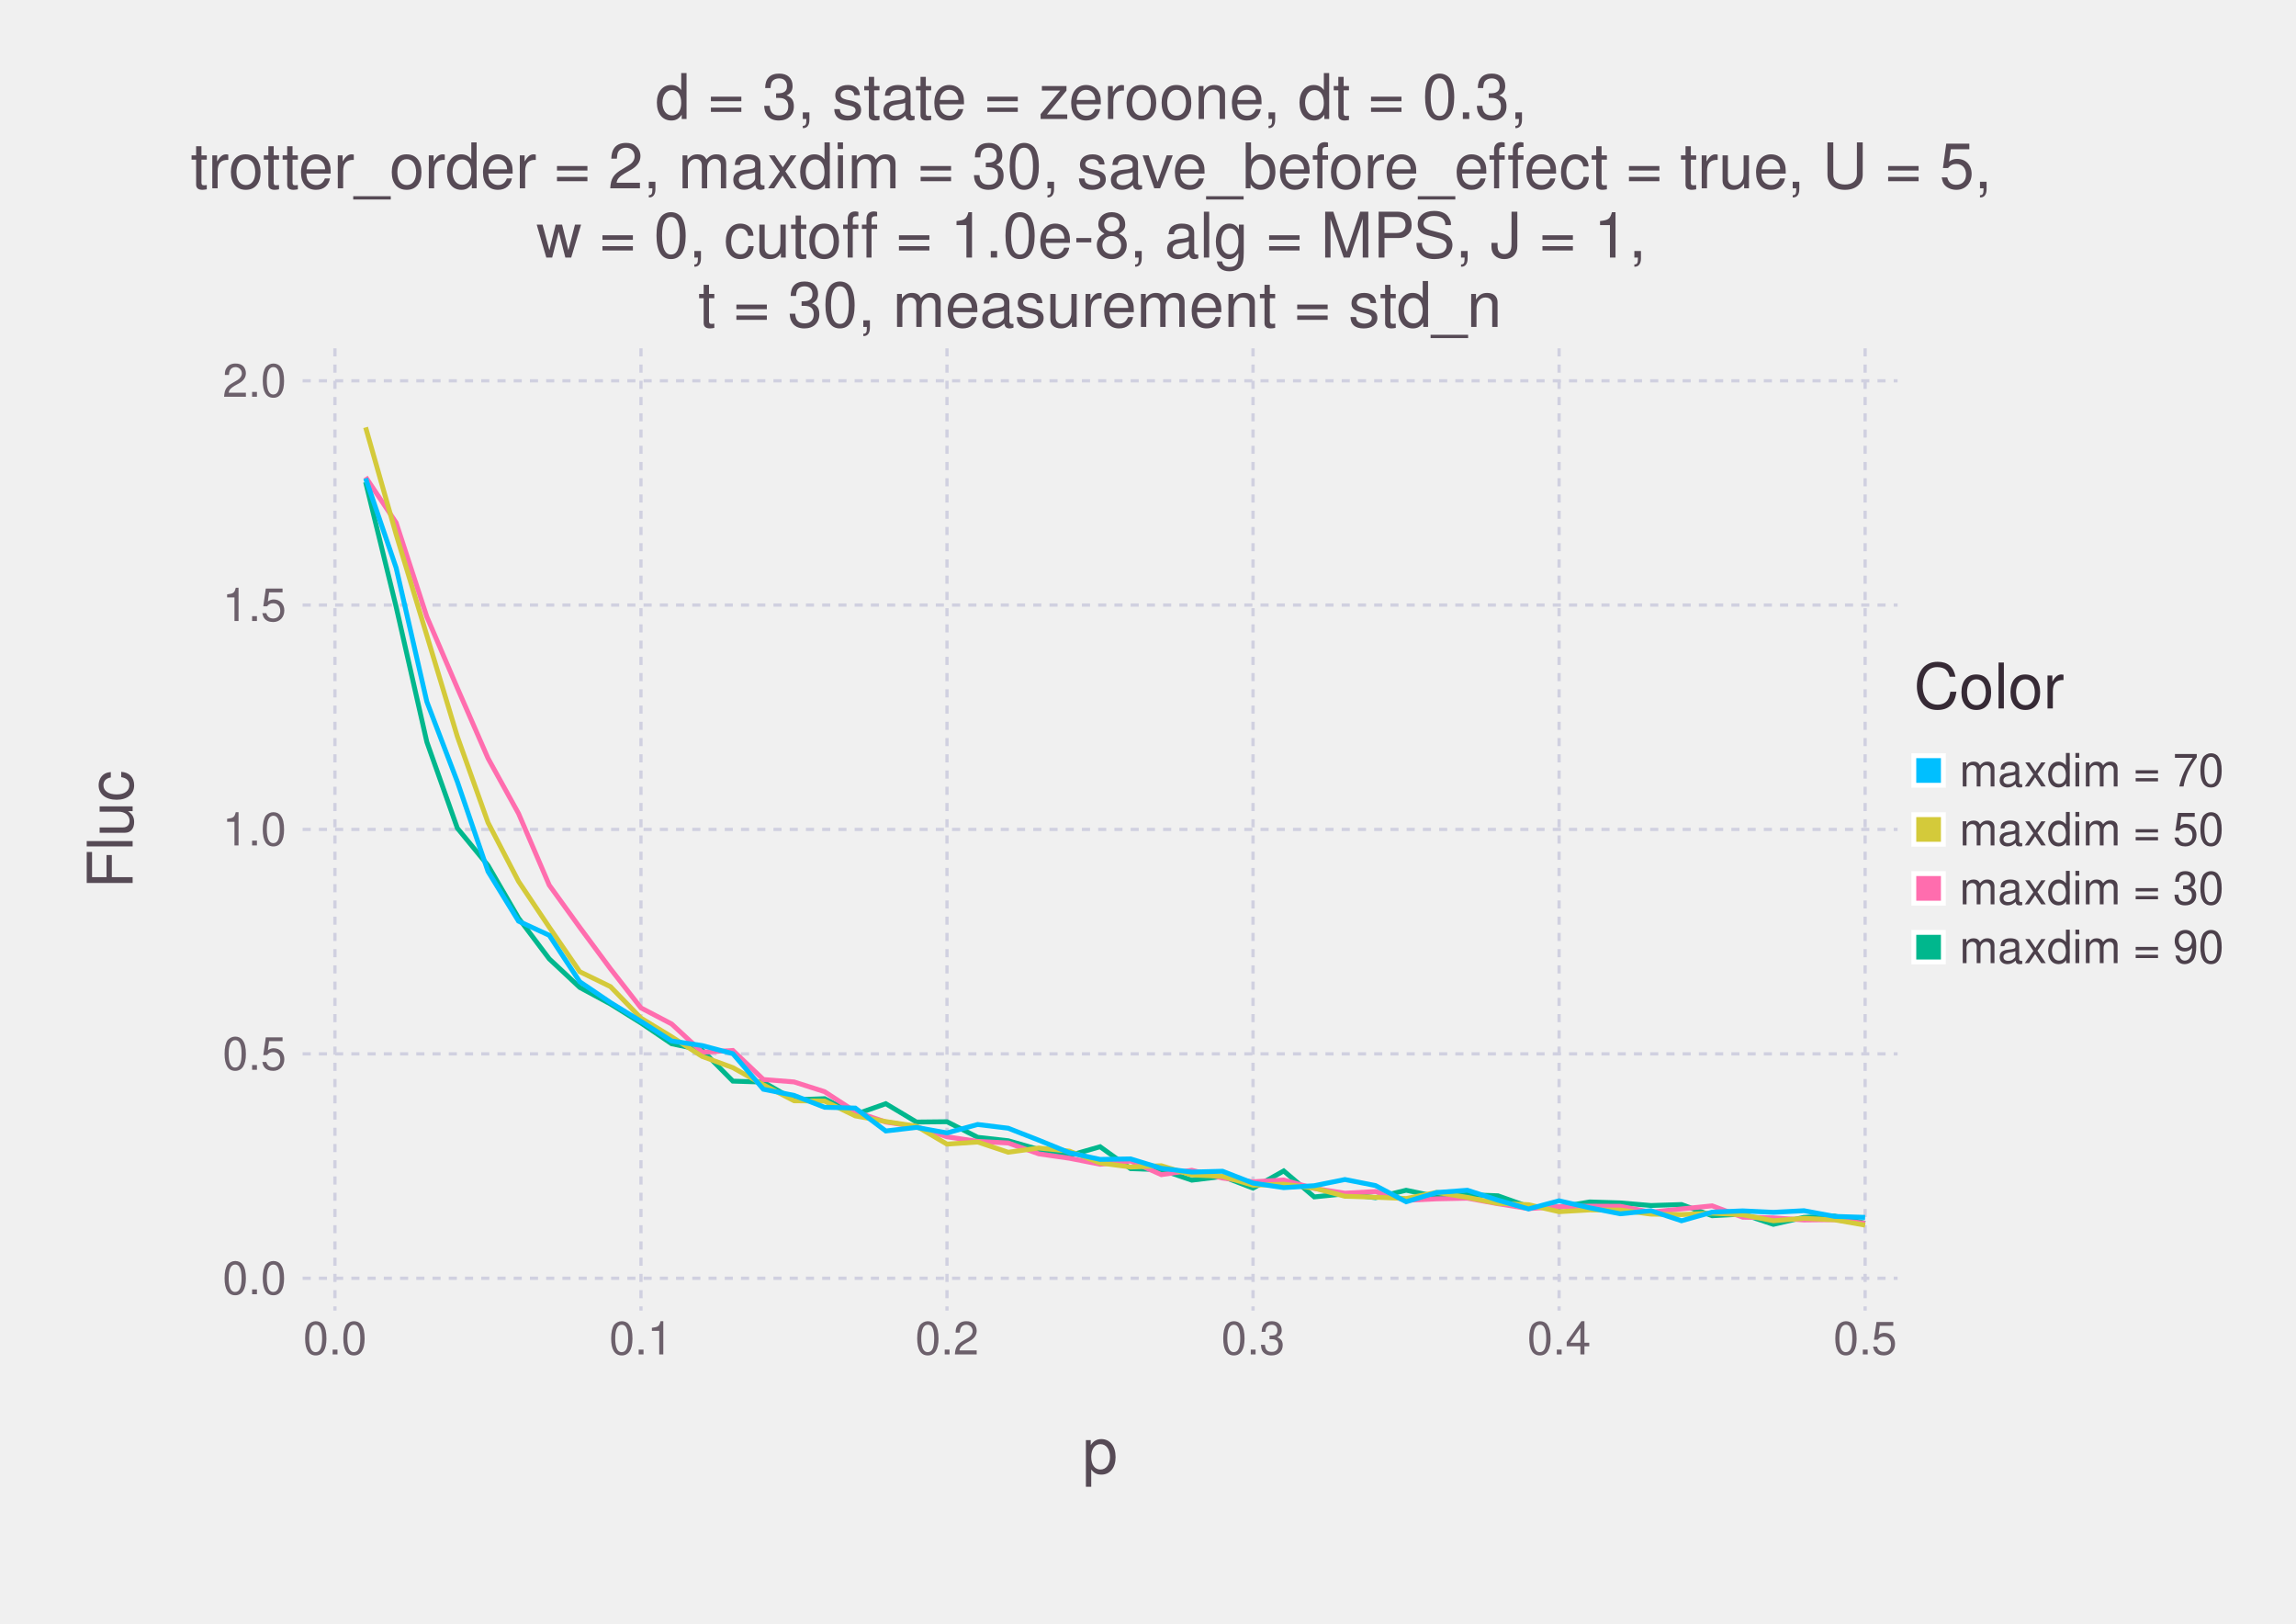
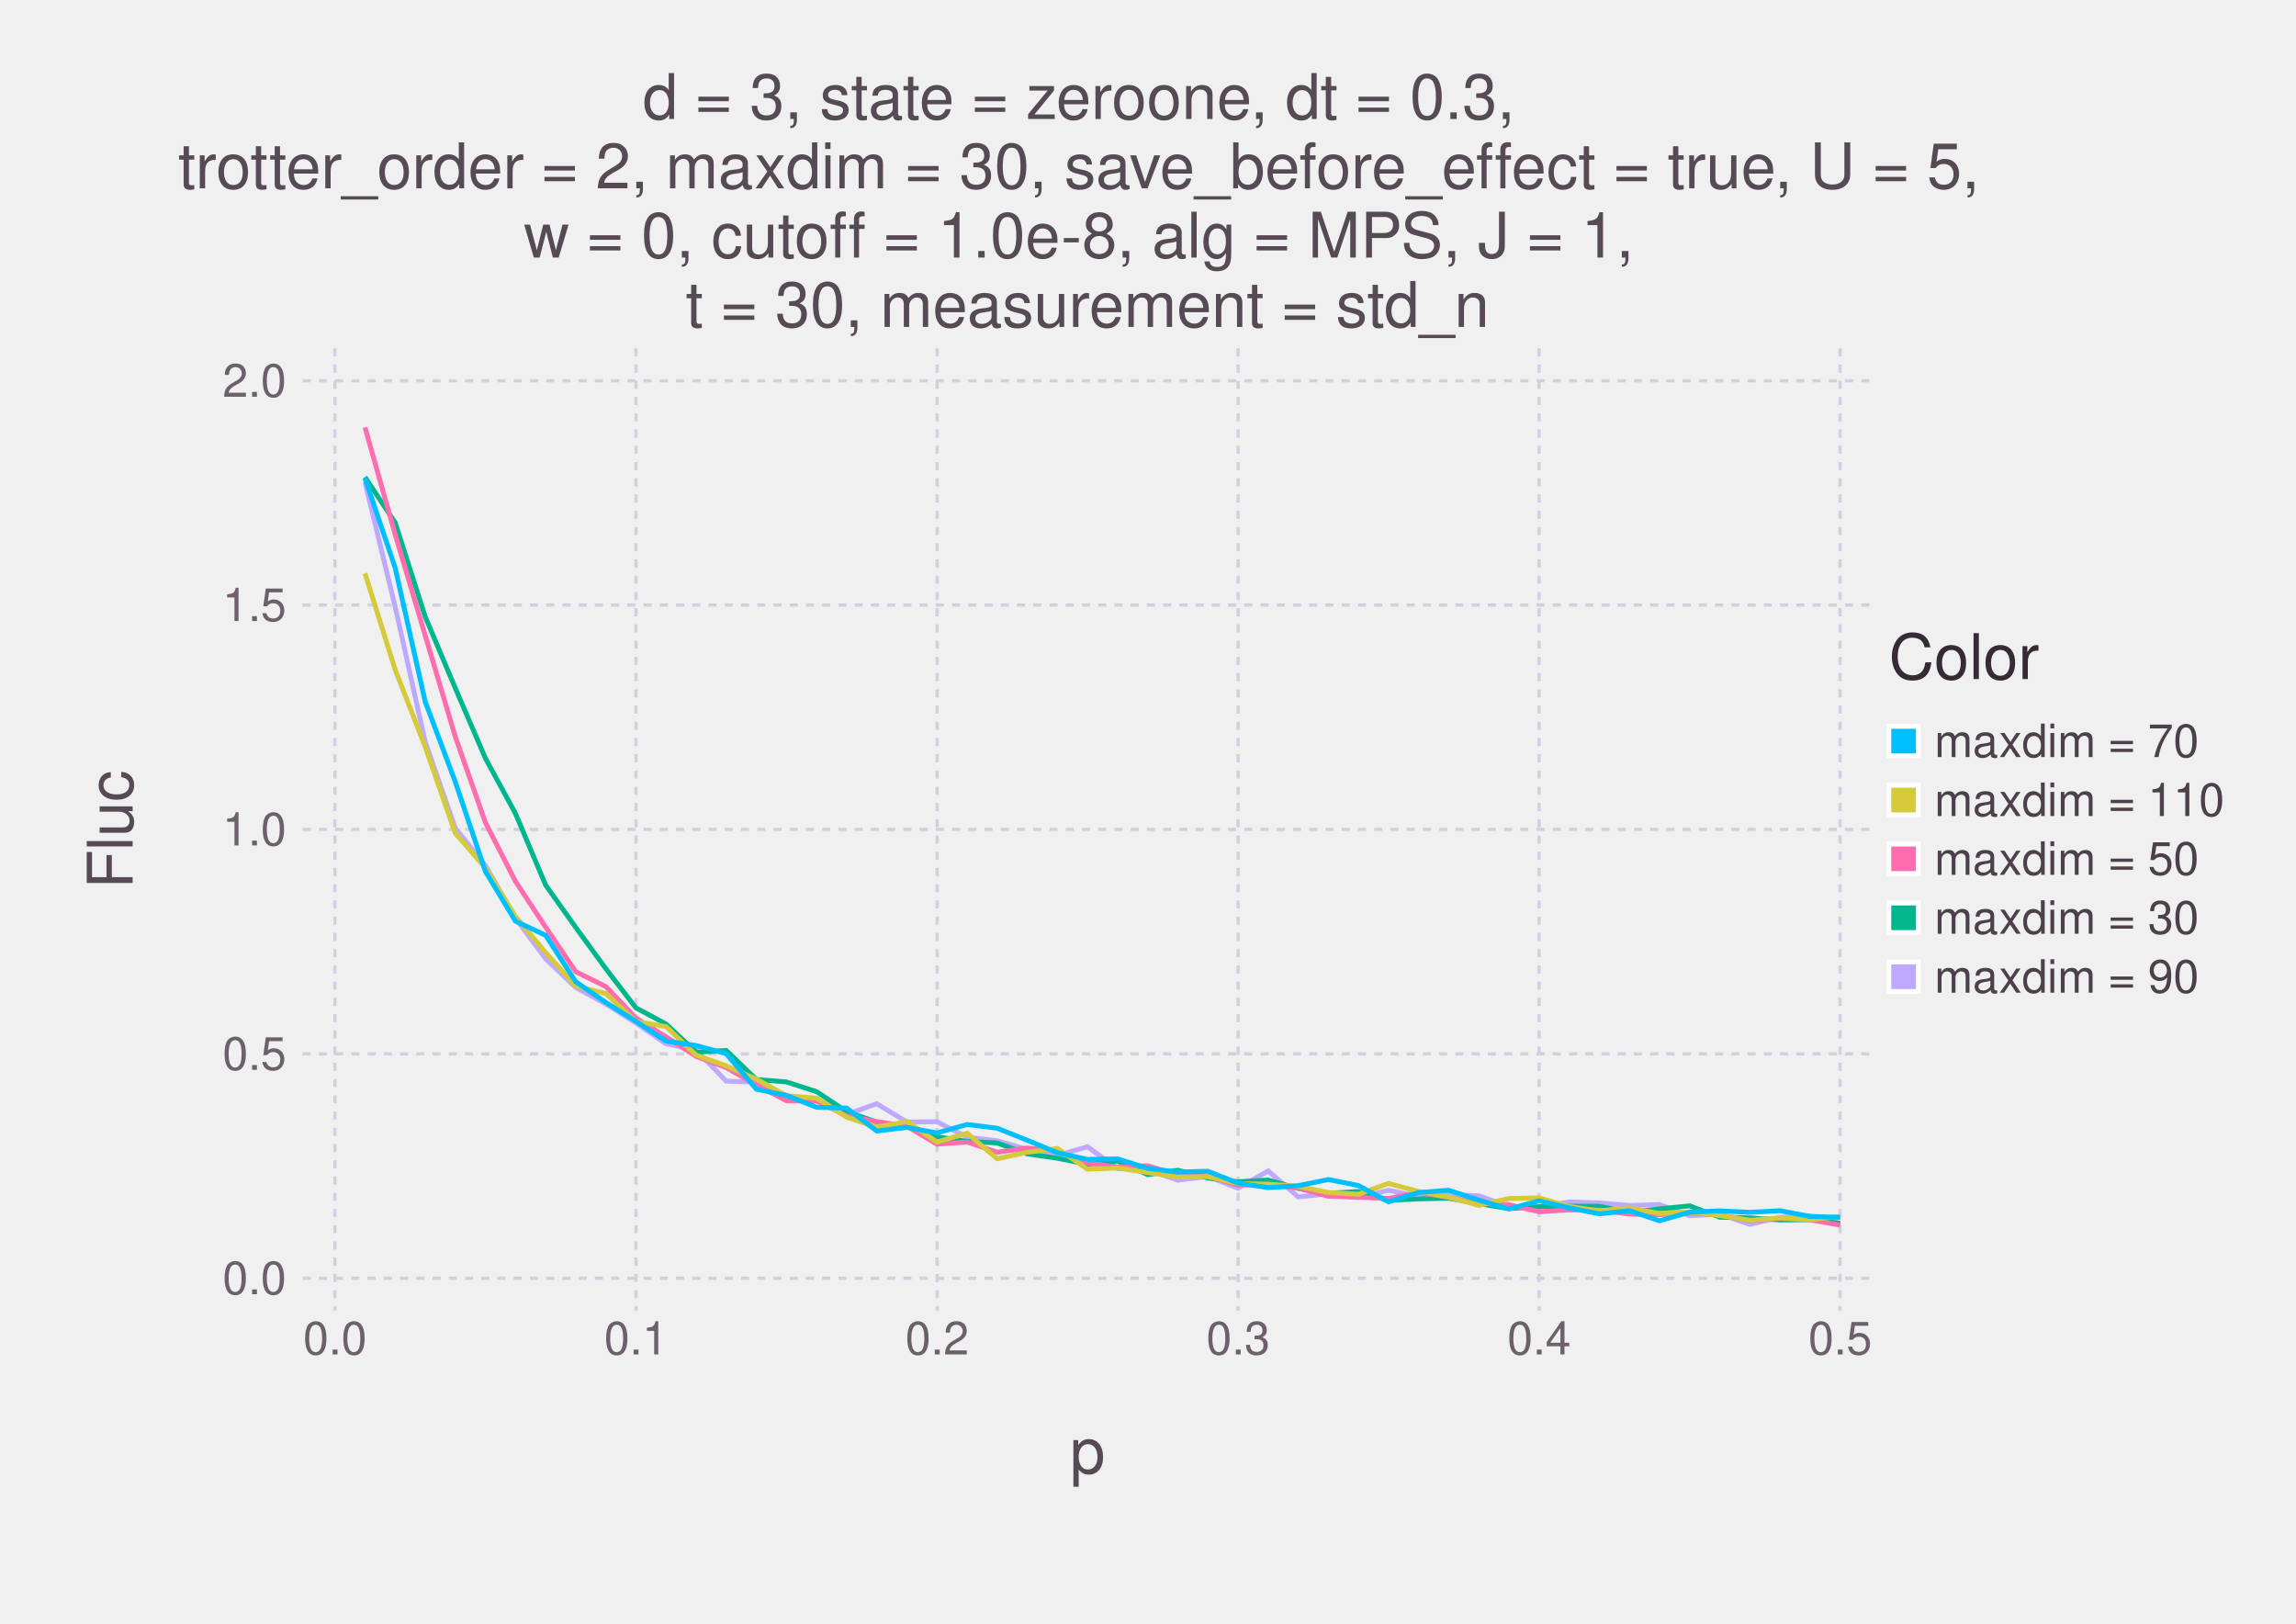
<svg xmlns="http://www.w3.org/2000/svg" version="1.2" width="141.42mm" height="100mm" viewBox="0 0 141.42 100" stroke="none" fill="#000000" stroke-width="0.3" font-size="3.88">
  <defs>
    <marker id="arrow" markerWidth="15" markerHeight="7" refX="5" refY="3.5" orient="auto" markerUnits="strokeWidth">
      <path d="M0,0 L15,3.5 L0,7 z" stroke="context-stroke" fill="context-stroke" />
    </marker>
  </defs>
  <g class="plotroot xscalable yscalable" id="img-74cbd6b1-1">
    <g font-size="3.88" font-family="'PT Sans','Helvetica Neue','Helvetica',sans-serif" fill="#564A55" stroke="#000000" stroke-opacity="0.000" id="img-74cbd6b1-2">
-       <g transform="translate(67.76,88.39)">
+       <g transform="translate(66.99,88.39)">
        <g class="primitive">
          <text text-anchor="middle" dy="0.6em">p</text>
        </g>
      </g>
    </g>
    <g class="guide xlabels" font-size="2.82" font-family="'PT Sans Caption','Helvetica Neue','Helvetica',sans-serif" fill="#6C606B" id="img-74cbd6b1-3">
      <g transform="translate(20.63,81.72)">
        <g class="primitive">
          <text text-anchor="middle" dy="0.6em">0.0</text>
        </g>
      </g>
-       <g transform="translate(39.48,81.72)">
+       <g transform="translate(39.17,81.72)">
        <g class="primitive">
          <text text-anchor="middle" dy="0.6em">0.1</text>
        </g>
      </g>
-       <g transform="translate(58.33,81.72)">
+       <g transform="translate(57.72,81.72)">
        <g class="primitive">
          <text text-anchor="middle" dy="0.6em">0.2</text>
        </g>
      </g>
-       <g transform="translate(77.18,81.72)">
+       <g transform="translate(76.26,81.72)">
        <g class="primitive">
          <text text-anchor="middle" dy="0.6em">0.3</text>
        </g>
      </g>
-       <g transform="translate(96.03,81.72)">
+       <g transform="translate(94.8,81.72)">
        <g class="primitive">
          <text text-anchor="middle" dy="0.6em">0.4</text>
        </g>
      </g>
-       <g transform="translate(114.88,81.72)">
+       <g transform="translate(113.34,81.72)">
        <g class="primitive">
          <text text-anchor="middle" dy="0.6em">0.5</text>
        </g>
      </g>
    </g>
    <g class="guide colorkey" id="img-74cbd6b1-4">
      <g fill="#4C404B" font-size="2.82" font-family="'PT Sans','Helvetica Neue','Helvetica',sans-serif" id="img-74cbd6b1-5">
-         <g transform="translate(120.69,47.45)" id="img-74cbd6b1-6" class="color_maxdim_=_70">
+         <g transform="translate(119.15,45.64)" id="img-74cbd6b1-6" class="color_maxdim_=_70">
          <g class="primitive">
            <text dy="0.35em">maxdim = 70</text>
          </g>
        </g>
-         <g transform="translate(120.69,51.08)" id="img-74cbd6b1-7" class="color_maxdim_=_50">
+         <g transform="translate(119.15,49.27)" id="img-74cbd6b1-7" class="color_maxdim_=_110">
+           <g class="primitive">
+             <text dy="0.35em">maxdim = 110</text>
+           </g>
+         </g>
+         <g transform="translate(119.15,52.89)" id="img-74cbd6b1-8" class="color_maxdim_=_50">
          <g class="primitive">
            <text dy="0.35em">maxdim = 50</text>
          </g>
        </g>
-         <g transform="translate(120.69,54.71)" id="img-74cbd6b1-8" class="color_maxdim_=_30">
+         <g transform="translate(119.15,56.52)" id="img-74cbd6b1-9" class="color_maxdim_=_30">
          <g class="primitive">
            <text dy="0.35em">maxdim = 30</text>
          </g>
        </g>
-         <g transform="translate(120.69,58.33)" id="img-74cbd6b1-9" class="color_maxdim_=_90">
+         <g transform="translate(119.15,60.15)" id="img-74cbd6b1-10" class="color_maxdim_=_90">
          <g class="primitive">
            <text dy="0.35em">maxdim = 90</text>
          </g>
        </g>
      </g>
-       <g fill-opacity="1" id="img-74cbd6b1-10">
-         <g transform="translate(118.79,47.45)" id="img-74cbd6b1-11" fill="#00BFFF" class="color_maxdim_=_70" stroke="#FFFFFF">
-           <path d="M-0.91,-0.91 L0.91,-0.91 0.91,0.91 -0.91,0.91  z" class="primitive" />
-         </g>
-         <g transform="translate(118.79,51.08)" id="img-74cbd6b1-12" fill="#D4CA3A" class="color_maxdim_=_50" stroke="#FFFFFF">
-           <path d="M-0.91,-0.91 L0.91,-0.91 0.91,0.91 -0.91,0.91  z" class="primitive" />
-         </g>
-         <g transform="translate(118.79,54.71)" id="img-74cbd6b1-13" fill="#FF6DAE" class="color_maxdim_=_30" stroke="#FFFFFF">
-           <path d="M-0.91,-0.91 L0.91,-0.91 0.91,0.91 -0.91,0.91  z" class="primitive" />
-         </g>
-         <g transform="translate(118.79,58.33)" id="img-74cbd6b1-14" fill="#00B78D" class="color_maxdim_=_90" stroke="#FFFFFF">
-           <path d="M-0.91,-0.91 L0.91,-0.91 0.91,0.91 -0.91,0.91  z" class="primitive" />
-         </g>
-       </g>
-       <g fill="#362A35" font-size="3.88" font-family="'PT Sans','Helvetica Neue','Helvetica',sans-serif" stroke="#000000" stroke-opacity="0.000" id="img-74cbd6b1-15">
-         <g transform="translate(117.88,43.63)" id="img-74cbd6b1-16">
+       <g fill-opacity="1" id="img-74cbd6b1-11">
+         <g transform="translate(117.25,45.64)" id="img-74cbd6b1-12" fill="#00BFFF" class="color_maxdim_=_70" stroke="#FFFFFF">
+           <path d="M-0.91,-0.91 L0.91,-0.91 0.91,0.91 -0.91,0.91  z" class="primitive" />
+         </g>
+         <g transform="translate(117.25,49.27)" id="img-74cbd6b1-13" fill="#D4CA3A" class="color_maxdim_=_110" stroke="#FFFFFF">
+           <path d="M-0.91,-0.91 L0.91,-0.91 0.91,0.91 -0.91,0.91  z" class="primitive" />
+         </g>
+         <g transform="translate(117.25,52.89)" id="img-74cbd6b1-14" fill="#FF6DAE" class="color_maxdim_=_50" stroke="#FFFFFF">
+           <path d="M-0.91,-0.91 L0.91,-0.91 0.91,0.91 -0.91,0.91  z" class="primitive" />
+         </g>
+         <g transform="translate(117.25,56.52)" id="img-74cbd6b1-15" fill="#00B78D" class="color_maxdim_=_30" stroke="#FFFFFF">
+           <path d="M-0.91,-0.91 L0.91,-0.91 0.91,0.91 -0.91,0.91  z" class="primitive" />
+         </g>
+         <g transform="translate(117.25,60.15)" id="img-74cbd6b1-16" fill="#BEA9FF" class="color_maxdim_=_90" stroke="#FFFFFF">
+           <path d="M-0.91,-0.91 L0.91,-0.91 0.91,0.91 -0.91,0.91  z" class="primitive" />
+         </g>
+       </g>
+       <g fill="#362A35" font-size="3.88" font-family="'PT Sans','Helvetica Neue','Helvetica',sans-serif" stroke="#000000" stroke-opacity="0.000" id="img-74cbd6b1-17">
+         <g transform="translate(116.34,41.82)" id="img-74cbd6b1-18">
          <g class="primitive">
            <text dy="-0em">Color</text>
          </g>
        </g>
      </g>
    </g>
-     <g clip-path="url(#img-74cbd6b1-17)">
-       <g id="img-74cbd6b1-18">
-         <g pointer-events="visible" stroke-width="0.3" fill="#000000" fill-opacity="0.000" stroke="#000000" stroke-opacity="0.000" class="guide background" id="img-74cbd6b1-19">
-           <g transform="translate(67.76,51.08)" id="img-74cbd6b1-20">
-             <path d="M-49.12,-29.63 L49.12,-29.63 49.12,29.63 -49.12,29.63  z" class="primitive" />
-           </g>
-         </g>
-         <g class="guide ygridlines xfixed" stroke-dasharray="0.5,0.5" stroke-width="0.2" stroke="#D0D0E0" id="img-74cbd6b1-21">
-           <g transform="translate(67.76,78.72)" id="img-74cbd6b1-22">
-             <path fill="none" d="M-49.12,0 L49.12,0 " class="primitive" />
-           </g>
-           <g transform="translate(67.76,64.9)" id="img-74cbd6b1-23">
-             <path fill="none" d="M-49.12,0 L49.12,0 " class="primitive" />
-           </g>
-           <g transform="translate(67.76,51.08)" id="img-74cbd6b1-24">
-             <path fill="none" d="M-49.12,0 L49.12,0 " class="primitive" />
-           </g>
-           <g transform="translate(67.76,37.26)" id="img-74cbd6b1-25">
-             <path fill="none" d="M-49.12,0 L49.12,0 " class="primitive" />
-           </g>
-           <g transform="translate(67.76,23.45)" id="img-74cbd6b1-26">
-             <path fill="none" d="M-49.12,0 L49.12,0 " class="primitive" />
-           </g>
-         </g>
-         <g class="guide xgridlines yfixed" stroke-dasharray="0.5,0.5" stroke-width="0.2" stroke="#D0D0E0" id="img-74cbd6b1-27">
-           <g transform="translate(20.63,51.08)" id="img-74cbd6b1-28">
-             <path fill="none" d="M0,-29.63 L0,29.63 " class="primitive" />
-           </g>
-           <g transform="translate(39.48,51.08)" id="img-74cbd6b1-29">
-             <path fill="none" d="M0,-29.63 L0,29.63 " class="primitive" />
-           </g>
-           <g transform="translate(58.33,51.08)" id="img-74cbd6b1-30">
-             <path fill="none" d="M0,-29.63 L0,29.63 " class="primitive" />
-           </g>
-           <g transform="translate(77.18,51.08)" id="img-74cbd6b1-31">
-             <path fill="none" d="M0,-29.63 L0,29.63 " class="primitive" />
-           </g>
-           <g transform="translate(96.03,51.08)" id="img-74cbd6b1-32">
-             <path fill="none" d="M0,-29.63 L0,29.63 " class="primitive" />
-           </g>
-           <g transform="translate(114.88,51.08)" id="img-74cbd6b1-33">
-             <path fill="none" d="M0,-29.63 L0,29.63 " class="primitive" />
-           </g>
-         </g>
-         <g class="plotpanel" id="img-74cbd6b1-34">
-           <g stroke-width="0.3" fill="#000000" fill-opacity="0.000" class="geometry" id="img-74cbd6b1-35">
-             <g class="color_maxdim_=_90" stroke-dasharray="none" stroke="#00B78D" id="img-74cbd6b1-36">
-               <g transform="translate(68.7,67.77)" id="img-74cbd6b1-37">
-                 <path fill="none" d="M-46.18,-38.08 L-44.3,-30.4 -42.41,-22.08 -40.53,-16.77 -38.64,-14.47 -36.76,-11.23 -34.87,-8.72 -32.99,-6.96 -31.1,-5.94 -29.22,-4.77 -27.33,-3.49 -25.45,-3.1 -23.56,-1.19 -21.68,-1.13 -19.79,-0.04 -17.91,-0.11 -16.02,0.86 -14.14,0.2 -12.25,1.33 -10.37,1.31 -8.48,2.27 -6.6,2.48 -4.71,3.02 -2.83,3.39 -0.94,2.85 0.94,4.2 2.83,4.27 4.71,4.91 6.6,4.68 8.48,5.4 10.37,4.34 12.25,5.94 14.14,5.75 16.02,5.99 17.91,5.53 19.79,5.92 21.68,5.8 23.56,5.87 25.45,6.54 27.33,6.57 29.22,6.25 31.1,6.31 32.99,6.47 34.87,6.41 36.76,7.1 38.64,7 40.53,7.63 42.41,7.2 44.3,7.12 46.18,7.56 " class="primitive" />
-               </g>
-             </g>
-           </g>
-           <g stroke-width="0.3" fill="#000000" fill-opacity="0.000" class="geometry" id="img-74cbd6b1-38">
-             <g class="color_maxdim_=_30" stroke-dasharray="none" stroke="#FF6DAE" id="img-74cbd6b1-39">
-               <g transform="translate(68.7,66.85)" id="img-74cbd6b1-40">
-                 <path fill="none" d="M-46.18,-37.47 L-44.3,-34.66 -42.41,-28.87 -40.53,-24.48 -38.64,-20.15 -36.76,-16.75 -34.87,-12.34 -32.99,-9.74 -31.1,-7.19 -29.22,-4.78 -27.33,-3.79 -25.45,-2.05 -23.56,-2.16 -21.68,-0.37 -19.79,-0.22 -17.91,0.38 -16.02,1.61 -14.14,2.25 -12.25,2.54 -10.37,3.16 -8.48,3.44 -6.6,3.54 -4.71,4.21 -2.83,4.48 -0.94,4.85 0.94,4.65 2.83,5.49 4.71,5.22 6.6,5.7 8.48,5.93 10.37,5.82 12.25,6.34 14.14,6.63 16.02,6.53 17.91,7.07 19.79,6.98 21.68,6.94 23.56,7.28 25.45,7.58 27.33,7.46 29.22,7.43 31.1,7.44 32.99,7.8 34.87,7.6 36.76,7.41 38.64,8.11 40.53,8.15 42.41,8.28 44.3,8.26 46.18,8.49 " class="primitive" />
-               </g>
-             </g>
-           </g>
-           <g stroke-width="0.3" fill="#000000" fill-opacity="0.000" class="geometry" id="img-74cbd6b1-41">
-             <g class="color_maxdim_=_50" stroke-dasharray="none" stroke="#D4CA3A" id="img-74cbd6b1-42">
-               <g transform="translate(68.7,67.32)" id="img-74cbd6b1-43">
-                 <path fill="none" d="M-46.18,-41 L-44.3,-34.41 -42.41,-28.19 -40.53,-21.96 -38.64,-16.66 -36.76,-13.04 -34.87,-10.22 -32.99,-7.48 -31.1,-6.56 -29.22,-4.62 -27.33,-3.47 -25.45,-2.26 -23.56,-1.57 -21.68,-0.51 -19.79,0.47 -17.91,0.49 -16.02,1.4 -14.14,1.75 -12.25,2.04 -10.37,3.14 -8.48,3.01 -6.6,3.64 -4.71,3.38 -2.83,3.57 -0.94,4.3 0.94,4.55 2.83,4.47 4.71,5.04 6.6,5.12 8.48,5.67 10.37,5.61 12.25,5.85 14.14,6.35 16.02,6.41 17.91,6.49 19.79,6.11 21.68,6.42 23.56,6.79 25.45,6.87 27.33,7.3 29.22,7.19 31.1,7.2 32.99,7.45 34.87,7.48 36.76,7.39 38.64,7.49 40.53,7.86 42.41,7.71 44.3,7.8 46.18,8.13 " class="primitive" />
-               </g>
-             </g>
-           </g>
-           <g stroke-width="0.3" fill="#000000" fill-opacity="0.000" class="geometry" id="img-74cbd6b1-44">
-             <g class="color_maxdim_=_70" stroke-dasharray="none" stroke="#00BFFF" id="img-74cbd6b1-45">
-               <g transform="translate(68.7,67.52)" id="img-74cbd6b1-46">
-                 <path fill="none" d="M-46.18,-38.06 L-44.3,-32.55 -42.41,-24.31 -40.53,-19.38 -38.64,-13.85 -36.76,-10.79 -34.87,-9.92 -32.99,-7.06 -31.1,-5.78 -29.22,-4.62 -27.33,-3.41 -25.45,-3.13 -23.56,-2.63 -21.68,-0.44 -19.79,-0.06 -17.91,0.67 -16.02,0.72 -14.14,2.13 -12.25,1.91 -10.37,2.25 -8.48,1.73 -6.6,1.96 -4.71,2.7 -2.83,3.47 -0.94,3.88 0.94,3.85 2.83,4.43 4.71,4.66 6.6,4.61 8.48,5.34 10.37,5.62 12.25,5.5 14.14,5.12 16.02,5.49 17.91,6.49 19.79,5.92 21.68,5.78 23.56,6.39 25.45,6.93 27.33,6.43 29.22,6.86 31.1,7.23 32.99,7.04 34.87,7.66 36.76,7.13 38.64,7.05 40.53,7.14 42.41,7.04 44.3,7.39 46.18,7.45 " class="primitive" />
-               </g>
-             </g>
-           </g>
-         </g>
-       </g>
-     </g>
-     <g class="guide ylabels" font-size="2.82" font-family="'PT Sans Caption','Helvetica Neue','Helvetica',sans-serif" fill="#6C606B" id="img-74cbd6b1-47">
-       <g transform="translate(17.63,78.72)" id="img-74cbd6b1-48">
+     <g clip-path="url(#img-74cbd6b1-19)">
+       <g id="img-74cbd6b1-20">
+         <g pointer-events="visible" stroke-width="0.3" fill="#000000" fill-opacity="0.000" stroke="#000000" stroke-opacity="0.000" class="guide background" id="img-74cbd6b1-21">
+           <g transform="translate(66.99,51.08)" id="img-74cbd6b1-22">
+             <path d="M-48.35,-29.63 L48.35,-29.63 48.35,29.63 -48.35,29.63  z" class="primitive" />
+           </g>
+         </g>
+         <g class="guide ygridlines xfixed" stroke-dasharray="0.5,0.5" stroke-width="0.2" stroke="#D0D0E0" id="img-74cbd6b1-23">
+           <g transform="translate(66.99,78.72)" id="img-74cbd6b1-24">
+             <path fill="none" d="M-48.35,0 L48.35,0 " class="primitive" />
+           </g>
+           <g transform="translate(66.99,64.9)" id="img-74cbd6b1-25">
+             <path fill="none" d="M-48.35,0 L48.35,0 " class="primitive" />
+           </g>
+           <g transform="translate(66.99,51.08)" id="img-74cbd6b1-26">
+             <path fill="none" d="M-48.35,0 L48.35,0 " class="primitive" />
+           </g>
+           <g transform="translate(66.99,37.26)" id="img-74cbd6b1-27">
+             <path fill="none" d="M-48.35,0 L48.35,0 " class="primitive" />
+           </g>
+           <g transform="translate(66.99,23.45)" id="img-74cbd6b1-28">
+             <path fill="none" d="M-48.35,0 L48.35,0 " class="primitive" />
+           </g>
+         </g>
+         <g class="guide xgridlines yfixed" stroke-dasharray="0.5,0.5" stroke-width="0.2" stroke="#D0D0E0" id="img-74cbd6b1-29">
+           <g transform="translate(20.63,51.08)" id="img-74cbd6b1-30">
+             <path fill="none" d="M0,-29.63 L0,29.63 " class="primitive" />
+           </g>
+           <g transform="translate(39.17,51.08)" id="img-74cbd6b1-31">
+             <path fill="none" d="M0,-29.63 L0,29.63 " class="primitive" />
+           </g>
+           <g transform="translate(57.72,51.08)" id="img-74cbd6b1-32">
+             <path fill="none" d="M0,-29.63 L0,29.63 " class="primitive" />
+           </g>
+           <g transform="translate(76.26,51.08)" id="img-74cbd6b1-33">
+             <path fill="none" d="M0,-29.63 L0,29.63 " class="primitive" />
+           </g>
+           <g transform="translate(94.8,51.08)" id="img-74cbd6b1-34">
+             <path fill="none" d="M0,-29.63 L0,29.63 " class="primitive" />
+           </g>
+           <g transform="translate(113.34,51.08)" id="img-74cbd6b1-35">
+             <path fill="none" d="M0,-29.63 L0,29.63 " class="primitive" />
+           </g>
+         </g>
+         <g class="plotpanel" id="img-74cbd6b1-36">
+           <g stroke-width="0.3" fill="#000000" fill-opacity="0.000" class="geometry" id="img-74cbd6b1-37">
+             <g class="color_maxdim_=_90" stroke-dasharray="none" stroke="#BEA9FF" id="img-74cbd6b1-38">
+               <g transform="translate(67.91,67.77)" id="img-74cbd6b1-39">
+                 <path fill="none" d="M-45.43,-38.08 L-43.57,-30.4 -41.72,-22.08 -39.87,-16.77 -38.01,-14.47 -36.16,-11.23 -34.3,-8.72 -32.45,-6.96 -30.59,-5.94 -28.74,-4.77 -26.89,-3.49 -25.03,-3.1 -23.18,-1.19 -21.32,-1.13 -19.47,-0.04 -17.61,-0.11 -15.76,0.86 -13.91,0.2 -12.05,1.33 -10.2,1.31 -8.34,2.27 -6.49,2.48 -4.64,3.02 -2.78,3.39 -0.93,2.85 0.93,4.2 2.78,4.27 4.64,4.91 6.49,4.68 8.34,5.4 10.2,4.34 12.05,5.94 13.91,5.75 15.76,5.99 17.61,5.53 19.47,5.92 21.32,5.8 23.18,5.87 25.03,6.54 26.89,6.57 28.74,6.25 30.59,6.31 32.45,6.47 34.3,6.41 36.16,7.1 38.01,7 39.87,7.63 41.72,7.2 43.57,7.12 45.43,7.56 " class="primitive" />
+               </g>
+             </g>
+           </g>
+           <g stroke-width="0.3" fill="#000000" fill-opacity="0.000" class="geometry" id="img-74cbd6b1-40">
+             <g class="color_maxdim_=_30" stroke-dasharray="none" stroke="#00B78D" id="img-74cbd6b1-41">
+               <g transform="translate(67.91,66.85)" id="img-74cbd6b1-42">
+                 <path fill="none" d="M-45.43,-37.47 L-43.57,-34.66 -41.72,-28.87 -39.87,-24.48 -38.01,-20.15 -36.16,-16.75 -34.3,-12.34 -32.45,-9.74 -30.59,-7.19 -28.74,-4.78 -26.89,-3.79 -25.03,-2.05 -23.18,-2.16 -21.32,-0.37 -19.47,-0.22 -17.61,0.38 -15.76,1.61 -13.91,2.25 -12.05,2.54 -10.2,3.16 -8.34,3.44 -6.49,3.54 -4.64,4.21 -2.78,4.48 -0.93,4.85 0.93,4.65 2.78,5.49 4.64,5.22 6.49,5.7 8.34,5.93 10.2,5.82 12.05,6.34 13.91,6.63 15.76,6.53 17.61,7.07 19.47,6.98 21.32,6.94 23.18,7.28 25.03,7.58 26.89,7.46 28.74,7.43 30.59,7.44 32.45,7.8 34.3,7.6 36.16,7.41 38.01,8.11 39.87,8.15 41.72,8.28 43.57,8.26 45.43,8.49 " class="primitive" />
+               </g>
+             </g>
+           </g>
+           <g stroke-width="0.3" fill="#000000" fill-opacity="0.000" class="geometry" id="img-74cbd6b1-43">
+             <g class="color_maxdim_=_50" stroke-dasharray="none" stroke="#FF6DAE" id="img-74cbd6b1-44">
+               <g transform="translate(67.91,67.32)" id="img-74cbd6b1-45">
+                 <path fill="none" d="M-45.43,-41 L-43.57,-34.41 -41.72,-28.19 -39.87,-21.96 -38.01,-16.66 -36.16,-13.04 -34.3,-10.22 -32.45,-7.48 -30.59,-6.56 -28.74,-4.62 -26.89,-3.47 -25.03,-2.26 -23.18,-1.57 -21.32,-0.51 -19.47,0.47 -17.61,0.49 -15.76,1.4 -13.91,1.75 -12.05,2.04 -10.2,3.14 -8.34,3.01 -6.49,3.64 -4.64,3.38 -2.78,3.57 -0.93,4.3 0.93,4.55 2.78,4.47 4.64,5.04 6.49,5.12 8.34,5.67 10.2,5.61 12.05,5.85 13.91,6.35 15.76,6.41 17.61,6.49 19.47,6.11 21.32,6.42 23.18,6.79 25.03,6.87 26.89,7.3 28.74,7.19 30.59,7.2 32.45,7.45 34.3,7.48 36.16,7.39 38.01,7.49 39.87,7.86 41.72,7.71 43.57,7.8 45.43,8.13 " class="primitive" />
+               </g>
+             </g>
+           </g>
+           <g stroke-width="0.3" fill="#000000" fill-opacity="0.000" class="geometry" id="img-74cbd6b1-46">
+             <g class="color_maxdim_=_110" stroke-dasharray="none" stroke="#D4CA3A" id="img-74cbd6b1-47">
+               <g transform="translate(67.91,67.99)" id="img-74cbd6b1-48">
+                 <path fill="none" d="M-45.43,-32.68 L-43.57,-26.75 -41.72,-22 -39.87,-16.68 -38.01,-14.54 -36.16,-11.55 -34.3,-9.32 -32.45,-7.27 -30.59,-6.8 -28.74,-5.08 -26.89,-4.77 -25.03,-3.01 -23.18,-2.35 -21.32,-1.53 -19.47,-0.51 -17.61,-0.36 -15.76,0.81 -13.91,1.43 -12.05,1.08 -10.2,2.34 -8.34,1.8 -6.49,3.37 -4.64,2.97 -2.78,2.74 -0.93,4.01 0.93,3.94 2.78,4.22 4.64,4.5 6.49,4.47 8.34,4.9 10.2,4.94 12.05,5.07 13.91,5.45 15.76,5.56 17.61,4.89 19.47,5.39 21.32,5.73 23.18,6.24 25.03,5.82 26.89,5.78 28.74,6.31 30.59,6.58 32.45,6.4 34.3,6.74 36.16,6.65 38.01,6.87 39.87,7.16 41.72,7.01 43.57,7.11 45.43,6.93 " class="primitive" />
+               </g>
+             </g>
+           </g>
+           <g stroke-width="0.3" fill="#000000" fill-opacity="0.000" class="geometry" id="img-74cbd6b1-49">
+             <g class="color_maxdim_=_70" stroke-dasharray="none" stroke="#00BFFF" id="img-74cbd6b1-50">
+               <g transform="translate(67.91,67.52)" id="img-74cbd6b1-51">
+                 <path fill="none" d="M-45.43,-38.06 L-43.57,-32.55 -41.72,-24.31 -39.87,-19.38 -38.01,-13.85 -36.16,-10.79 -34.3,-9.92 -32.45,-7.06 -30.59,-5.78 -28.74,-4.62 -26.89,-3.41 -25.03,-3.13 -23.18,-2.63 -21.32,-0.44 -19.47,-0.06 -17.61,0.67 -15.76,0.72 -13.91,2.13 -12.05,1.91 -10.2,2.25 -8.34,1.73 -6.49,1.96 -4.64,2.7 -2.78,3.47 -0.93,3.88 0.93,3.85 2.78,4.43 4.64,4.66 6.49,4.61 8.34,5.34 10.2,5.62 12.05,5.5 13.91,5.12 15.76,5.49 17.61,6.49 19.47,5.92 21.32,5.78 23.18,6.39 25.03,6.93 26.89,6.43 28.74,6.86 30.59,7.23 32.45,7.04 34.3,7.66 36.16,7.13 38.01,7.05 39.87,7.14 41.72,7.04 43.57,7.39 45.43,7.45 " class="primitive" />
+               </g>
+             </g>
+           </g>
+         </g>
+       </g>
+     </g>
+     <g class="guide ylabels" font-size="2.82" font-family="'PT Sans Caption','Helvetica Neue','Helvetica',sans-serif" fill="#6C606B" id="img-74cbd6b1-52">
+       <g transform="translate(17.63,78.72)" id="img-74cbd6b1-53">
        <g class="primitive">
          <text text-anchor="end" dy="0.35em">0.0</text>
        </g>
      </g>
-       <g transform="translate(17.63,64.9)" id="img-74cbd6b1-49">
+       <g transform="translate(17.63,64.9)" id="img-74cbd6b1-54">
        <g class="primitive">
          <text text-anchor="end" dy="0.35em">0.5</text>
        </g>
      </g>
-       <g transform="translate(17.63,51.08)" id="img-74cbd6b1-50">
+       <g transform="translate(17.63,51.08)" id="img-74cbd6b1-55">
        <g class="primitive">
          <text text-anchor="end" dy="0.35em">1.0</text>
        </g>
      </g>
-       <g transform="translate(17.63,37.26)" id="img-74cbd6b1-51">
+       <g transform="translate(17.63,37.26)" id="img-74cbd6b1-56">
        <g class="primitive">
          <text text-anchor="end" dy="0.35em">1.5</text>
        </g>
      </g>
-       <g transform="translate(17.63,23.45)" id="img-74cbd6b1-52">
+       <g transform="translate(17.63,23.45)" id="img-74cbd6b1-57">
        <g class="primitive">
          <text text-anchor="end" dy="0.35em">2.0</text>
        </g>
      </g>
    </g>
-     <g font-size="3.88" font-family="'PT Sans','Helvetica Neue','Helvetica',sans-serif" fill="#564A55" stroke="#000000" stroke-opacity="0.000" id="img-74cbd6b1-53">
-       <g transform="translate(8.81,49.08)" id="img-74cbd6b1-54">
+     <g font-size="3.88" font-family="'PT Sans','Helvetica Neue','Helvetica',sans-serif" fill="#564A55" stroke="#000000" stroke-opacity="0.000" id="img-74cbd6b1-58">
+       <g transform="translate(8.81,49.08)" id="img-74cbd6b1-59">
        <g class="primitive">
          <text text-anchor="middle" dy="0.35em" transform="rotate(-90,0, 2)">Fluc</text>
        </g>
      </g>
    </g>
-     <g font-size="3.88" font-family="'PT Sans','Helvetica Neue','Helvetica',sans-serif" fill="#564A55" stroke="#000000" stroke-opacity="0.000" id="img-74cbd6b1-55">
-       <g transform="translate(67.76,5)" id="img-74cbd6b1-56">
+     <g font-size="3.88" font-family="'PT Sans','Helvetica Neue','Helvetica',sans-serif" fill="#564A55" stroke="#000000" stroke-opacity="0.000" id="img-74cbd6b1-60">
+       <g transform="translate(66.99,5)" id="img-74cbd6b1-61">
        <g class="primitive">
          <text text-anchor="middle" dy="0.6em">d = 3, state = zeroone, dt = 0.3, <tspan x="0" dy="1.1em">trotter_order = 2, maxdim = 30, save_before_effect = true, U = 5, </tspan>
            <tspan x="0" dy="1.1em">w = 0, cutoff = 1.0e-8, alg = MPS, J = 1, </tspan>
            <tspan x="0" dy="1.1em">t = 30, measurement = std_n</tspan>
          </text>
        </g>
      </g>
    </g>
  </g>
  <defs>
-     <clipPath id="img-74cbd6b1-17">
-       <path d="M18.63,21.45 L116.88,21.45 116.88,80.72 18.63,80.72 " />
+     <clipPath id="img-74cbd6b1-19">
+       <path d="M18.63,21.45 L115.34,21.45 115.34,80.72 18.63,80.72 " />
    </clipPath>
  </defs>
</svg>
